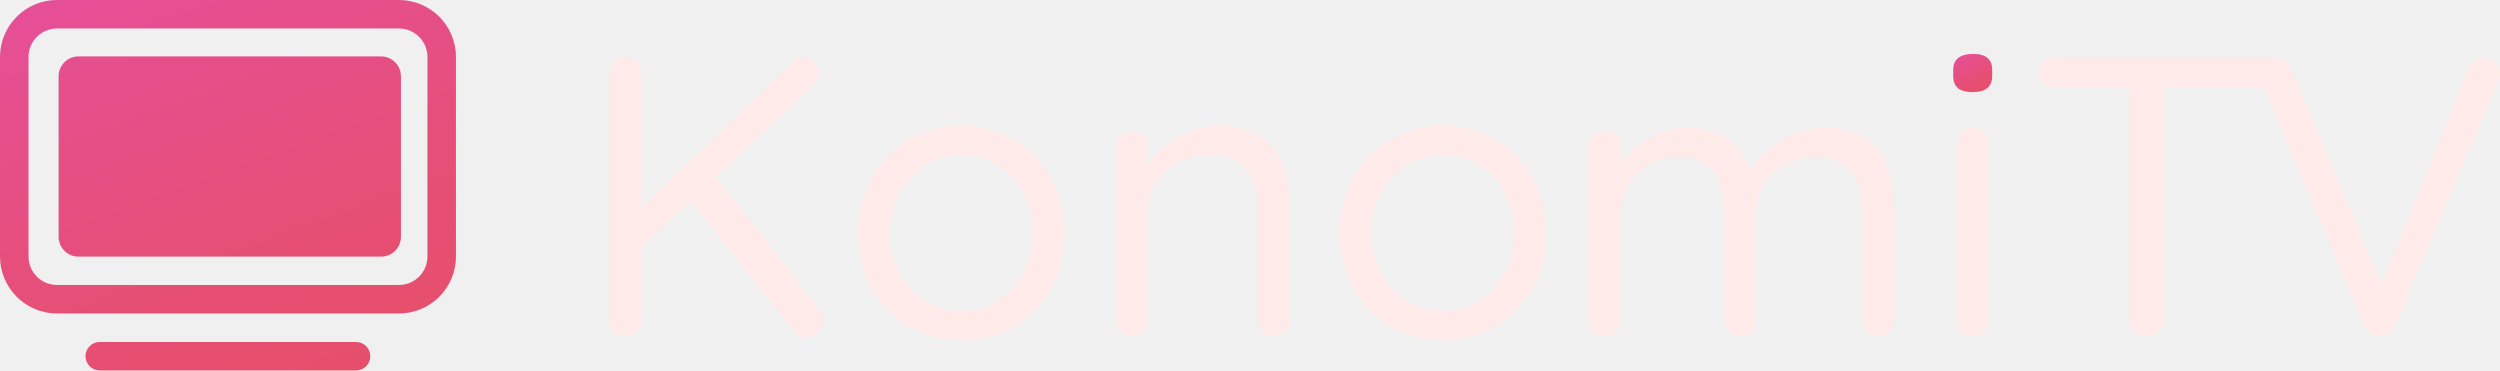
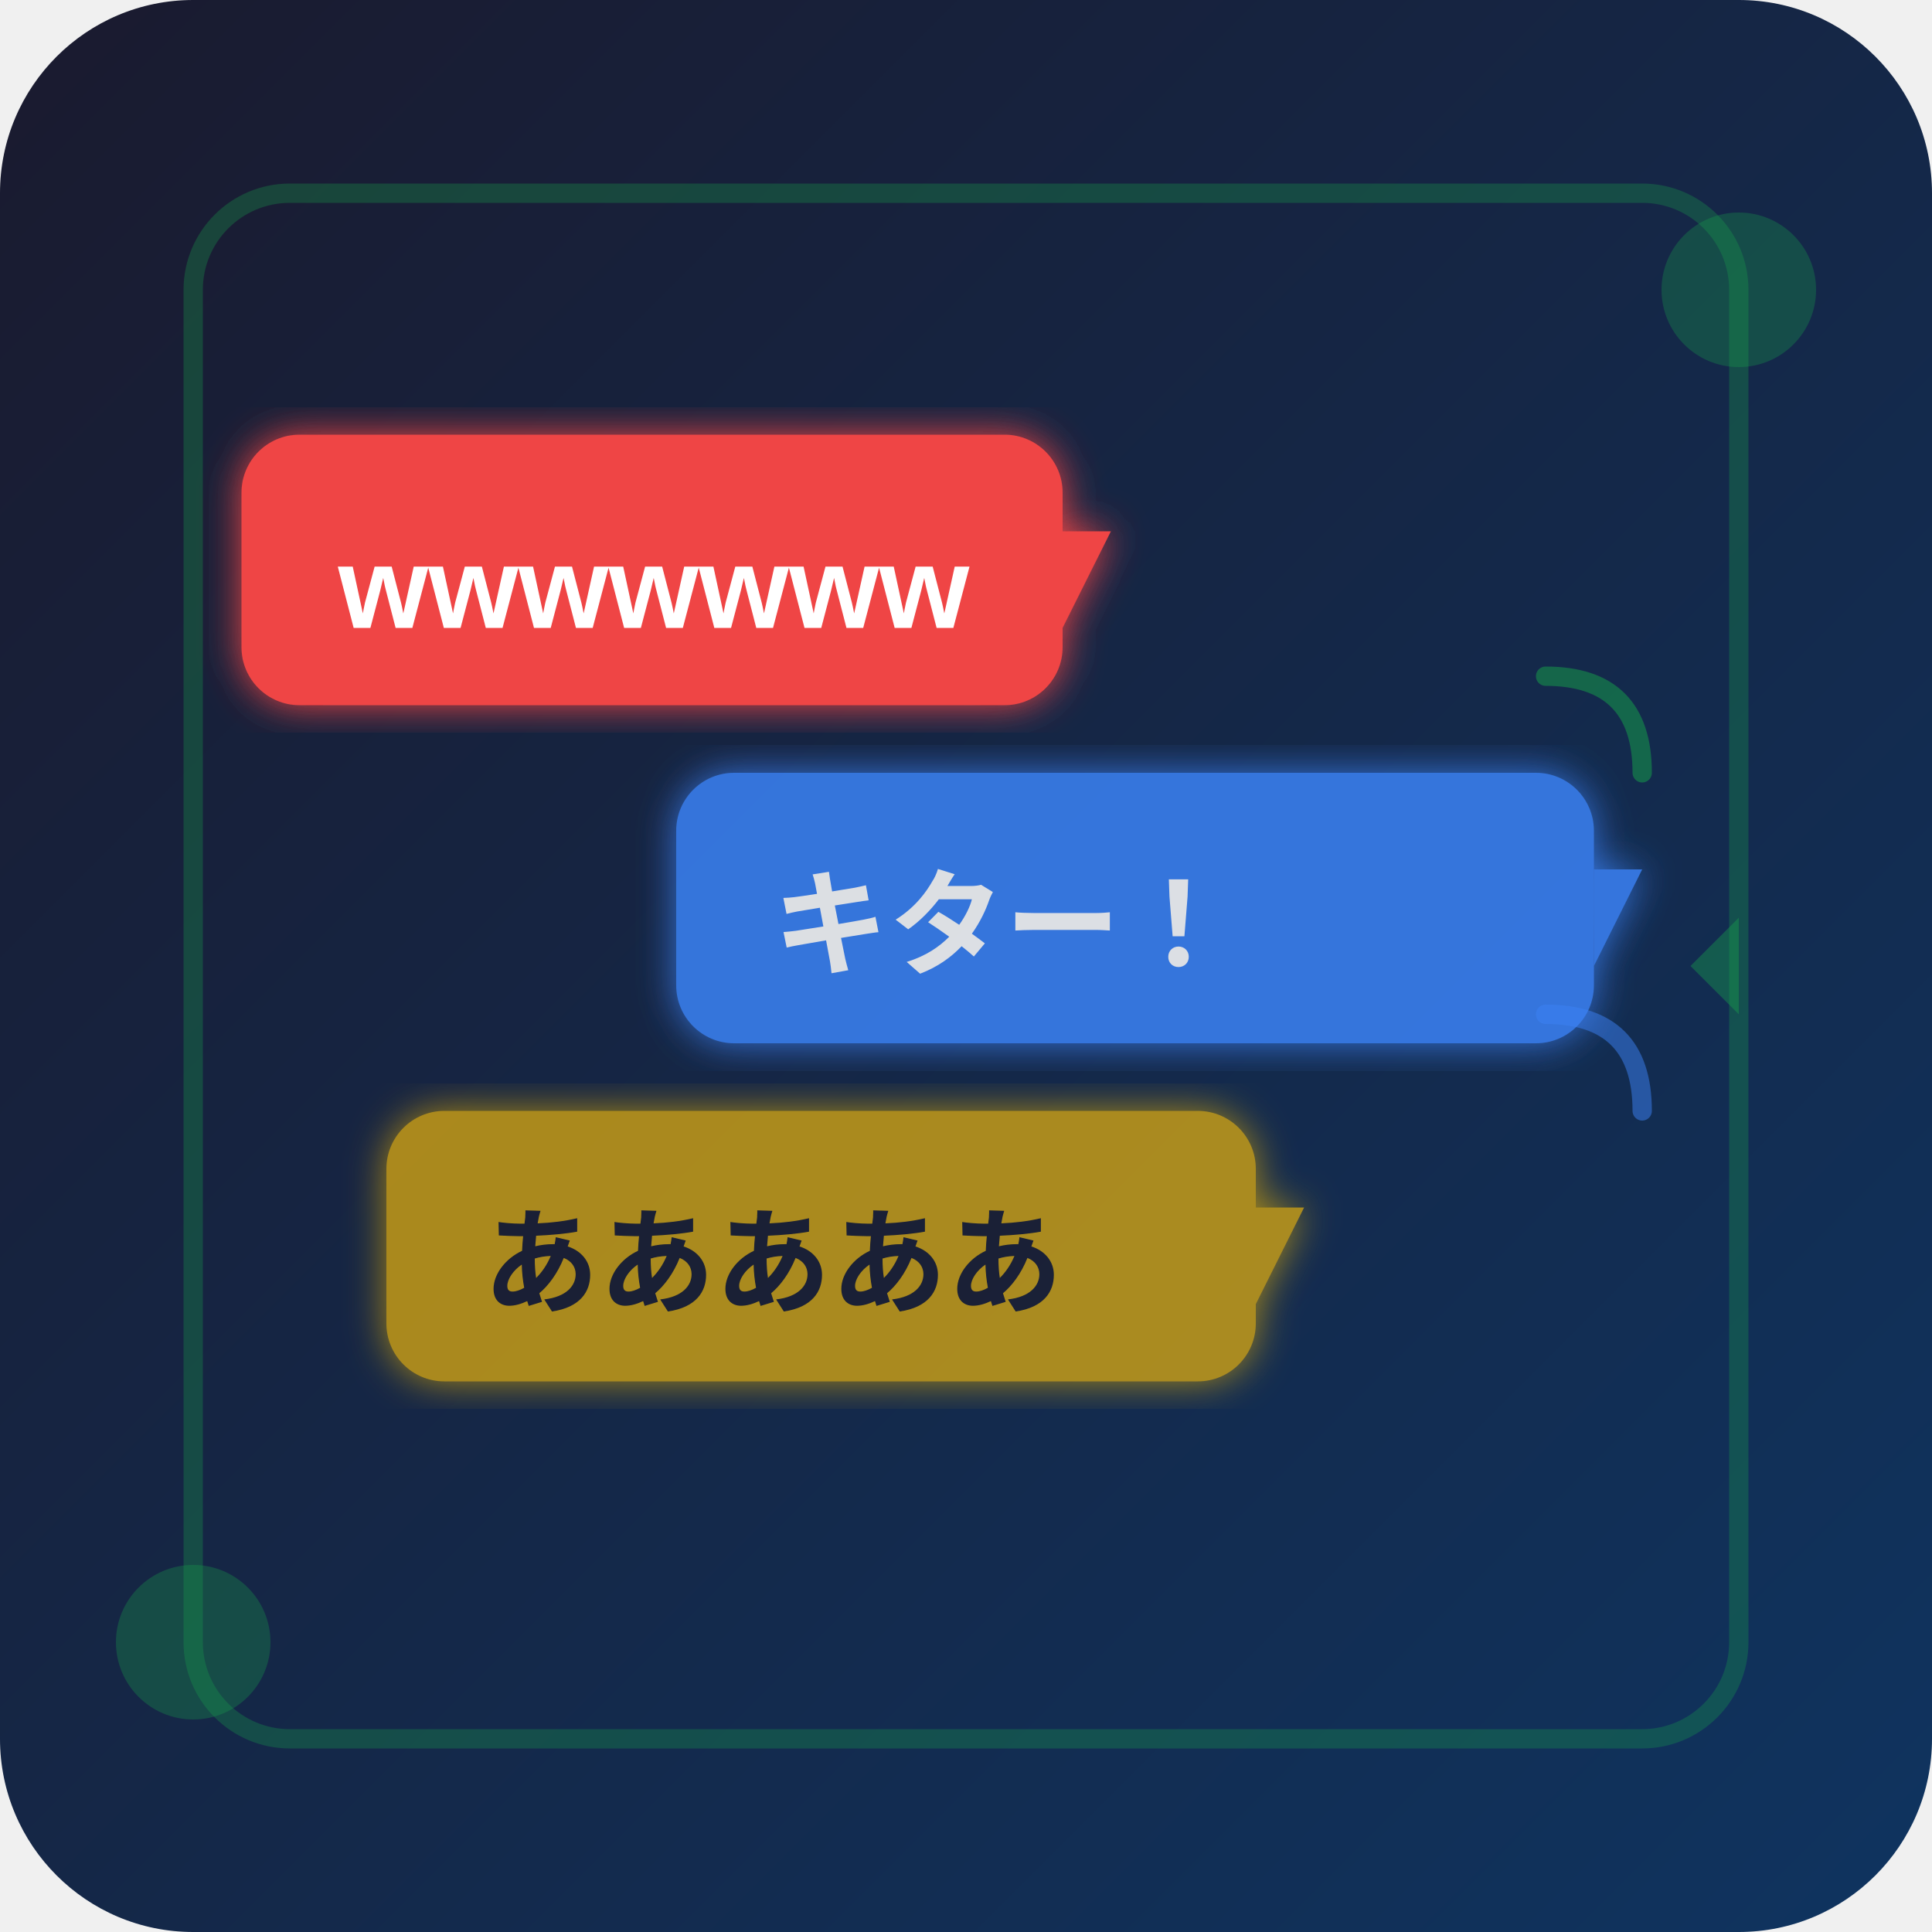
- <svg xmlns="http://www.w3.org/2000/svg" xmlns:xlink="http://www.w3.org/1999/xlink" viewBox="0 0 1256.394 186.177">
+ <svg xmlns="http://www.w3.org/2000/svg" viewBox="0 0 200 200">
  <defs>
-     <style>
-       .a {
-         fill: url(#a);
-       }
-       .b {
-         fill: #ffeaea;
-       }
-       .c {
-         fill: url(#b);
-       }
-     </style>
-     <linearGradient id="a" x1="255.036" y1="154.595" x2="333.205" y2="369.361" gradientUnits="userSpaceOnUse">
-       <stop offset="0" stop-color="#e64f97" />
-       <stop offset="0.188" stop-color="#e64f8c" />
-       <stop offset="0.691" stop-color="#e64f74" />
-       <stop offset="1" stop-color="#e64f6b" />
+     <linearGradient id="bgGradient" x1="0%" y1="0%" x2="100%" y2="100%">
+       <stop offset="0%" style="stop-color:#1a1a2e;stop-opacity:1" />
+       <stop offset="100%" style="stop-color:#0f3460;stop-opacity:1" />
    </linearGradient>
-     <linearGradient id="b" x1="1162.699" y1="202.442" x2="1172.979" y2="220.248" xlink:href="#a" />
+     <filter id="glow">
+       <feGaussianBlur stdDeviation="2" result="coloredBlur" />
+       <feMerge>
+         <feMergeNode in="coloredBlur" />
+         <feMergeNode in="SourceGraphic" />
+       </feMerge>
+     </filter>
  </defs>
-   <path class="a" d="M176.426,203.271a28.643,28.643,0,0,1,28.643-28.643H376.925a28.642,28.642,0,0,1,28.642,28.643V303.52a28.642,28.642,0,0,1-28.642,28.643H205.069a28.643,28.643,0,0,1-28.643-28.643Zm28.643-14.322a14.322,14.322,0,0,0-14.322,14.322V303.52a14.321,14.321,0,0,0,14.322,14.321H376.925a14.321,14.321,0,0,0,14.321-14.321V203.271a14.322,14.322,0,0,0-14.321-14.322Zm14.321,164.7a7.162,7.162,0,0,1,7.161-7.161H355.443a7.161,7.161,0,0,1,0,14.321H226.551A7.161,7.161,0,0,1,219.39,353.645Zm158.527-60V212.935a9.984,9.984,0,0,0-9.954-9.955H215.828a9.984,9.984,0,0,0-9.954,9.955v80.706a9.984,9.984,0,0,0,9.954,9.954H367.963A9.983,9.983,0,0,0,377.917,293.641Z" transform="translate(-176.426 -174.628)" />
-   <g>
-     <path class="b" d="M490.632,343.717a7.731,7.731,0,0,1-6-2.4,8.261,8.261,0,0,1-2.2-5.8v-123.6a7.813,7.813,0,0,1,2.4-5.9,8.335,8.335,0,0,1,6-2.3,7.922,7.922,0,0,1,6,2.3,8.19,8.19,0,0,1,2.2,5.9v123.6a8.041,8.041,0,0,1-8.4,8.2Zm90-140.2a6.542,6.542,0,0,1,5.3,2.6,8.507,8.507,0,0,1,2.1,5.4,7.258,7.258,0,0,1-2.4,5.2l-88.4,83.6-1.4-18.6,78.4-75.2A8.979,8.979,0,0,1,580.632,203.517Zm.6,140.6a7.388,7.388,0,0,1-6-3l-53.2-67.8,12.2-12.4,54.2,69.4a9.37,9.37,0,0,1,1.8,5.4,7.329,7.329,0,0,1-2.9,6.2A9.937,9.937,0,0,1,581.232,344.117Z" transform="translate(-176.426 -174.628)" />
-     <path class="b" d="M711.43,291.717a55.462,55.462,0,0,1-6.9,27.8,51.437,51.437,0,0,1-18.6,19.2,50.218,50.218,0,0,1-26.3,7,50.775,50.775,0,0,1-45.1-26.2,59.461,59.461,0,0,1,0-55.6,50.775,50.775,0,0,1,45.1-26.2,50.246,50.246,0,0,1,26.3,7,51.473,51.473,0,0,1,18.6,19.2A55.467,55.467,0,0,1,711.43,291.717Zm-16,0a42.688,42.688,0,0,0-4.7-20.4,35.536,35.536,0,0,0-12.8-13.8,35.989,35.989,0,0,0-36.6,0,36.285,36.285,0,0,0-12.9,13.8,41.937,41.937,0,0,0-4.8,20.4,41.494,41.494,0,0,0,4.8,20.2,37.021,37.021,0,0,0,12.9,13.9,35.376,35.376,0,0,0,36.6,0,36.249,36.249,0,0,0,12.8-13.9A42.235,42.235,0,0,0,695.43,291.717Z" transform="translate(-176.426 -174.628)" />
-     <path class="b" d="M788.828,237.717q13.6,0,21.4,5.6a30.364,30.364,0,0,1,11.1,15,63.12,63.12,0,0,1,3.3,21v56.2a8.082,8.082,0,0,1-2.3,5.8,7.966,7.966,0,0,1-11.4,0,8.065,8.065,0,0,1-2.3-5.8v-55.8a38.661,38.661,0,0,0-2.3-13.7,20.527,20.527,0,0,0-7.6-9.8q-5.3-3.7-14.5-3.7a32.443,32.443,0,0,0-15.4,3.7,30.8,30.8,0,0,0-11.2,9.8,23.606,23.606,0,0,0-4.2,13.7v55.8a8.082,8.082,0,0,1-2.3,5.8,7.968,7.968,0,0,1-11.4,0,8.069,8.069,0,0,1-2.3-5.8v-87.2a8.132,8.132,0,0,1,13.8-5.7,7.932,7.932,0,0,1,2.2,5.7v14.2l-4,4.4a28.286,28.286,0,0,1,4.6-10.5,41.8,41.8,0,0,1,9-9.5,45.964,45.964,0,0,1,12-6.7A38.647,38.647,0,0,1,788.828,237.717Z" transform="translate(-176.426 -174.628)" />
-     <path class="b" d="M953.428,291.717a55.462,55.462,0,0,1-6.9,27.8,51.437,51.437,0,0,1-18.6,19.2,50.218,50.218,0,0,1-26.3,7,50.775,50.775,0,0,1-45.1-26.2,59.461,59.461,0,0,1,0-55.6,50.775,50.775,0,0,1,45.1-26.2,50.246,50.246,0,0,1,26.3,7,51.473,51.473,0,0,1,18.6,19.2A55.467,55.467,0,0,1,953.428,291.717Zm-16,0a42.688,42.688,0,0,0-4.7-20.4,35.536,35.536,0,0,0-12.8-13.8,35.989,35.989,0,0,0-36.6,0,36.285,36.285,0,0,0-12.9,13.8,41.937,41.937,0,0,0-4.8,20.4,41.494,41.494,0,0,0,4.8,20.2,37.021,37.021,0,0,0,12.9,13.9,35.376,35.376,0,0,0,36.6,0,36.249,36.249,0,0,0,12.8-13.9A42.235,42.235,0,0,0,937.428,291.717Z" transform="translate(-176.426 -174.628)" />
-     <path class="b" d="M1024.226,238.717q13.6,0,22.1,6.9t11.3,19.5h-3l1.4-3.6a31.417,31.417,0,0,1,8.2-10.8,51.308,51.308,0,0,1,13.4-8.6,38.289,38.289,0,0,1,15.8-3.4q13.2,0,20.8,5.7a31.352,31.352,0,0,1,10.9,15.2,64.639,64.639,0,0,1,3.3,21.3v54.6a8.083,8.083,0,0,1-2.3,5.8,7.576,7.576,0,0,1-5.7,2.4,7.491,7.491,0,0,1-5.8-2.4,8.261,8.261,0,0,1-2.2-5.8v-54.2a40.94,40.94,0,0,0-2.3-14.1,20.862,20.862,0,0,0-7.4-10q-5.1-3.7-13.9-3.7a30.865,30.865,0,0,0-15,3.7,28.912,28.912,0,0,0-10.8,10,25.735,25.735,0,0,0-4,14.1v54.2a8.275,8.275,0,0,1-2.2,5.8,8.085,8.085,0,0,1-11.5,0,8.069,8.069,0,0,1-2.3-5.8v-54.8a41.961,41.961,0,0,0-2.1-13.7,20,20,0,0,0-7.1-9.8q-5-3.7-13.8-3.7a29.341,29.341,0,0,0-14.6,3.7,30,30,0,0,0-10.6,9.8,24.425,24.425,0,0,0-4,13.7v54.8a8.078,8.078,0,0,1-2.3,5.8,7.966,7.966,0,0,1-11.4,0,8.069,8.069,0,0,1-2.3-5.8v-87.2a8.133,8.133,0,0,1,13.8-5.7,7.931,7.931,0,0,1,2.2,5.7v15.2l-4.4,4.8a27.1,27.1,0,0,1,4.1-10.4,42.333,42.333,0,0,1,8.5-9.6,42.818,42.818,0,0,1,11.6-7A35.831,35.831,0,0,1,1024.226,238.717Z" transform="translate(-176.426 -174.628)" />
-     <path class="c" d="M1167.823,220.917q-5,0-7.4-2t-2.4-6.2v-2.8q0-4.2,2.6-6.2t7.4-2q4.8,0,7.2,2t2.4,6.2v2.8q0,4.2-2.5,6.2T1167.823,220.917Z" transform="translate(-176.426 -174.628)" />
-     <g>
-       <path class="b" d="M1167.823,238.717a7.857,7.857,0,0,0-8,8v88.8a8.266,8.266,0,0,0,2.2,5.8,7.489,7.489,0,0,0,5.8,2.4,7.578,7.578,0,0,0,5.7-2.4,8.078,8.078,0,0,0,2.3-5.8v-88.8a7.857,7.857,0,0,0-8-8Z" transform="translate(-176.426 -174.628)" />
-       <path class="b" d="M1430.42,206.01a8.521,8.521,0,0,0-5.8-2.094q-5,0-7.4,4.986l-43.943,108.5L1327.82,209.3q-2.385-5.545-7.735-5.58v0H1208.821a8.129,8.129,0,0,0-5.7,2.1,7.724,7.724,0,0,0,0,11,8.129,8.129,0,0,0,5.7,2.1h38v116.6a7.9,7.9,0,0,0,2.4,5.8,8.134,8.134,0,0,0,6,2.4,8.392,8.392,0,0,0,6.2-2.4,7.9,7.9,0,0,0,2.4-5.8v-116.6h48.672c1.556,0,1.985.35,2.583,1.714l49.744,117.9a7.855,7.855,0,0,0,3,3.69,9.094,9.094,0,0,0,4.2,1.5,8.406,8.406,0,0,0,4.5-1.3,8.7,8.7,0,0,0,3.3-3.89l52.2-123.447a9.785,9.785,0,0,0,.8-3.59A6.934,6.934,0,0,0,1430.42,206.01Z" transform="translate(-176.426 -174.628)" />
-     </g>
+   <rect width="200" height="200" fill="url(#bgGradient)" rx="20" />
+   <rect x="20" y="20" width="160" height="160" fill="none" stroke="#16a34a" stroke-width="2" rx="10" opacity="0.3" />
+   <g filter="url(#glow)">
+     <rect x="25" y="45" width="85" height="28" fill="#ef4444" rx="6" />
+     <polygon points="110,55 115,55 110,65" fill="#ef4444" />
+     <text x="35" y="65" font-family="Arial, sans-serif" font-size="12" fill="white" font-weight="bold">wwwwwww</text>
  </g>
+   <g filter="url(#glow)" opacity="0.85">
+     <rect x="70" y="80" width="95" height="28" fill="#3b82f6" rx="6" />
+     <polygon points="165,90 170,90 165,100" fill="#3b82f6" />
+     <text x="80" y="100" font-family="Arial, sans-serif" font-size="12" fill="white" font-weight="bold">キター！</text>
+   </g>
+   <g filter="url(#glow)" opacity="0.7">
+     <rect x="40" y="115" width="90" height="28" fill="#eab308" rx="6" />
+     <polygon points="130,125 135,125 130,135" fill="#eab308" />
+     <text x="50" y="135" font-family="Arial, sans-serif" font-size="12" fill="#1a1a2e" font-weight="bold">あああああ</text>
+   </g>
+   <path d="M 160 70 Q 170 70 170 80" stroke="#16a34a" stroke-width="2" fill="none" stroke-linecap="round" opacity="0.5" />
+   <path d="M 160 105 Q 170 105 170 115" stroke="#3b82f6" stroke-width="2" fill="none" stroke-linecap="round" opacity="0.5" />
+   <circle cx="180" cy="30" r="8" fill="#16a34a" opacity="0.3" />
+   <circle cx="20" cy="170" r="8" fill="#16a34a" opacity="0.3" />
+   <polygon points="175,100 180,95 180,105" fill="#16a34a" opacity="0.4" />
</svg>
